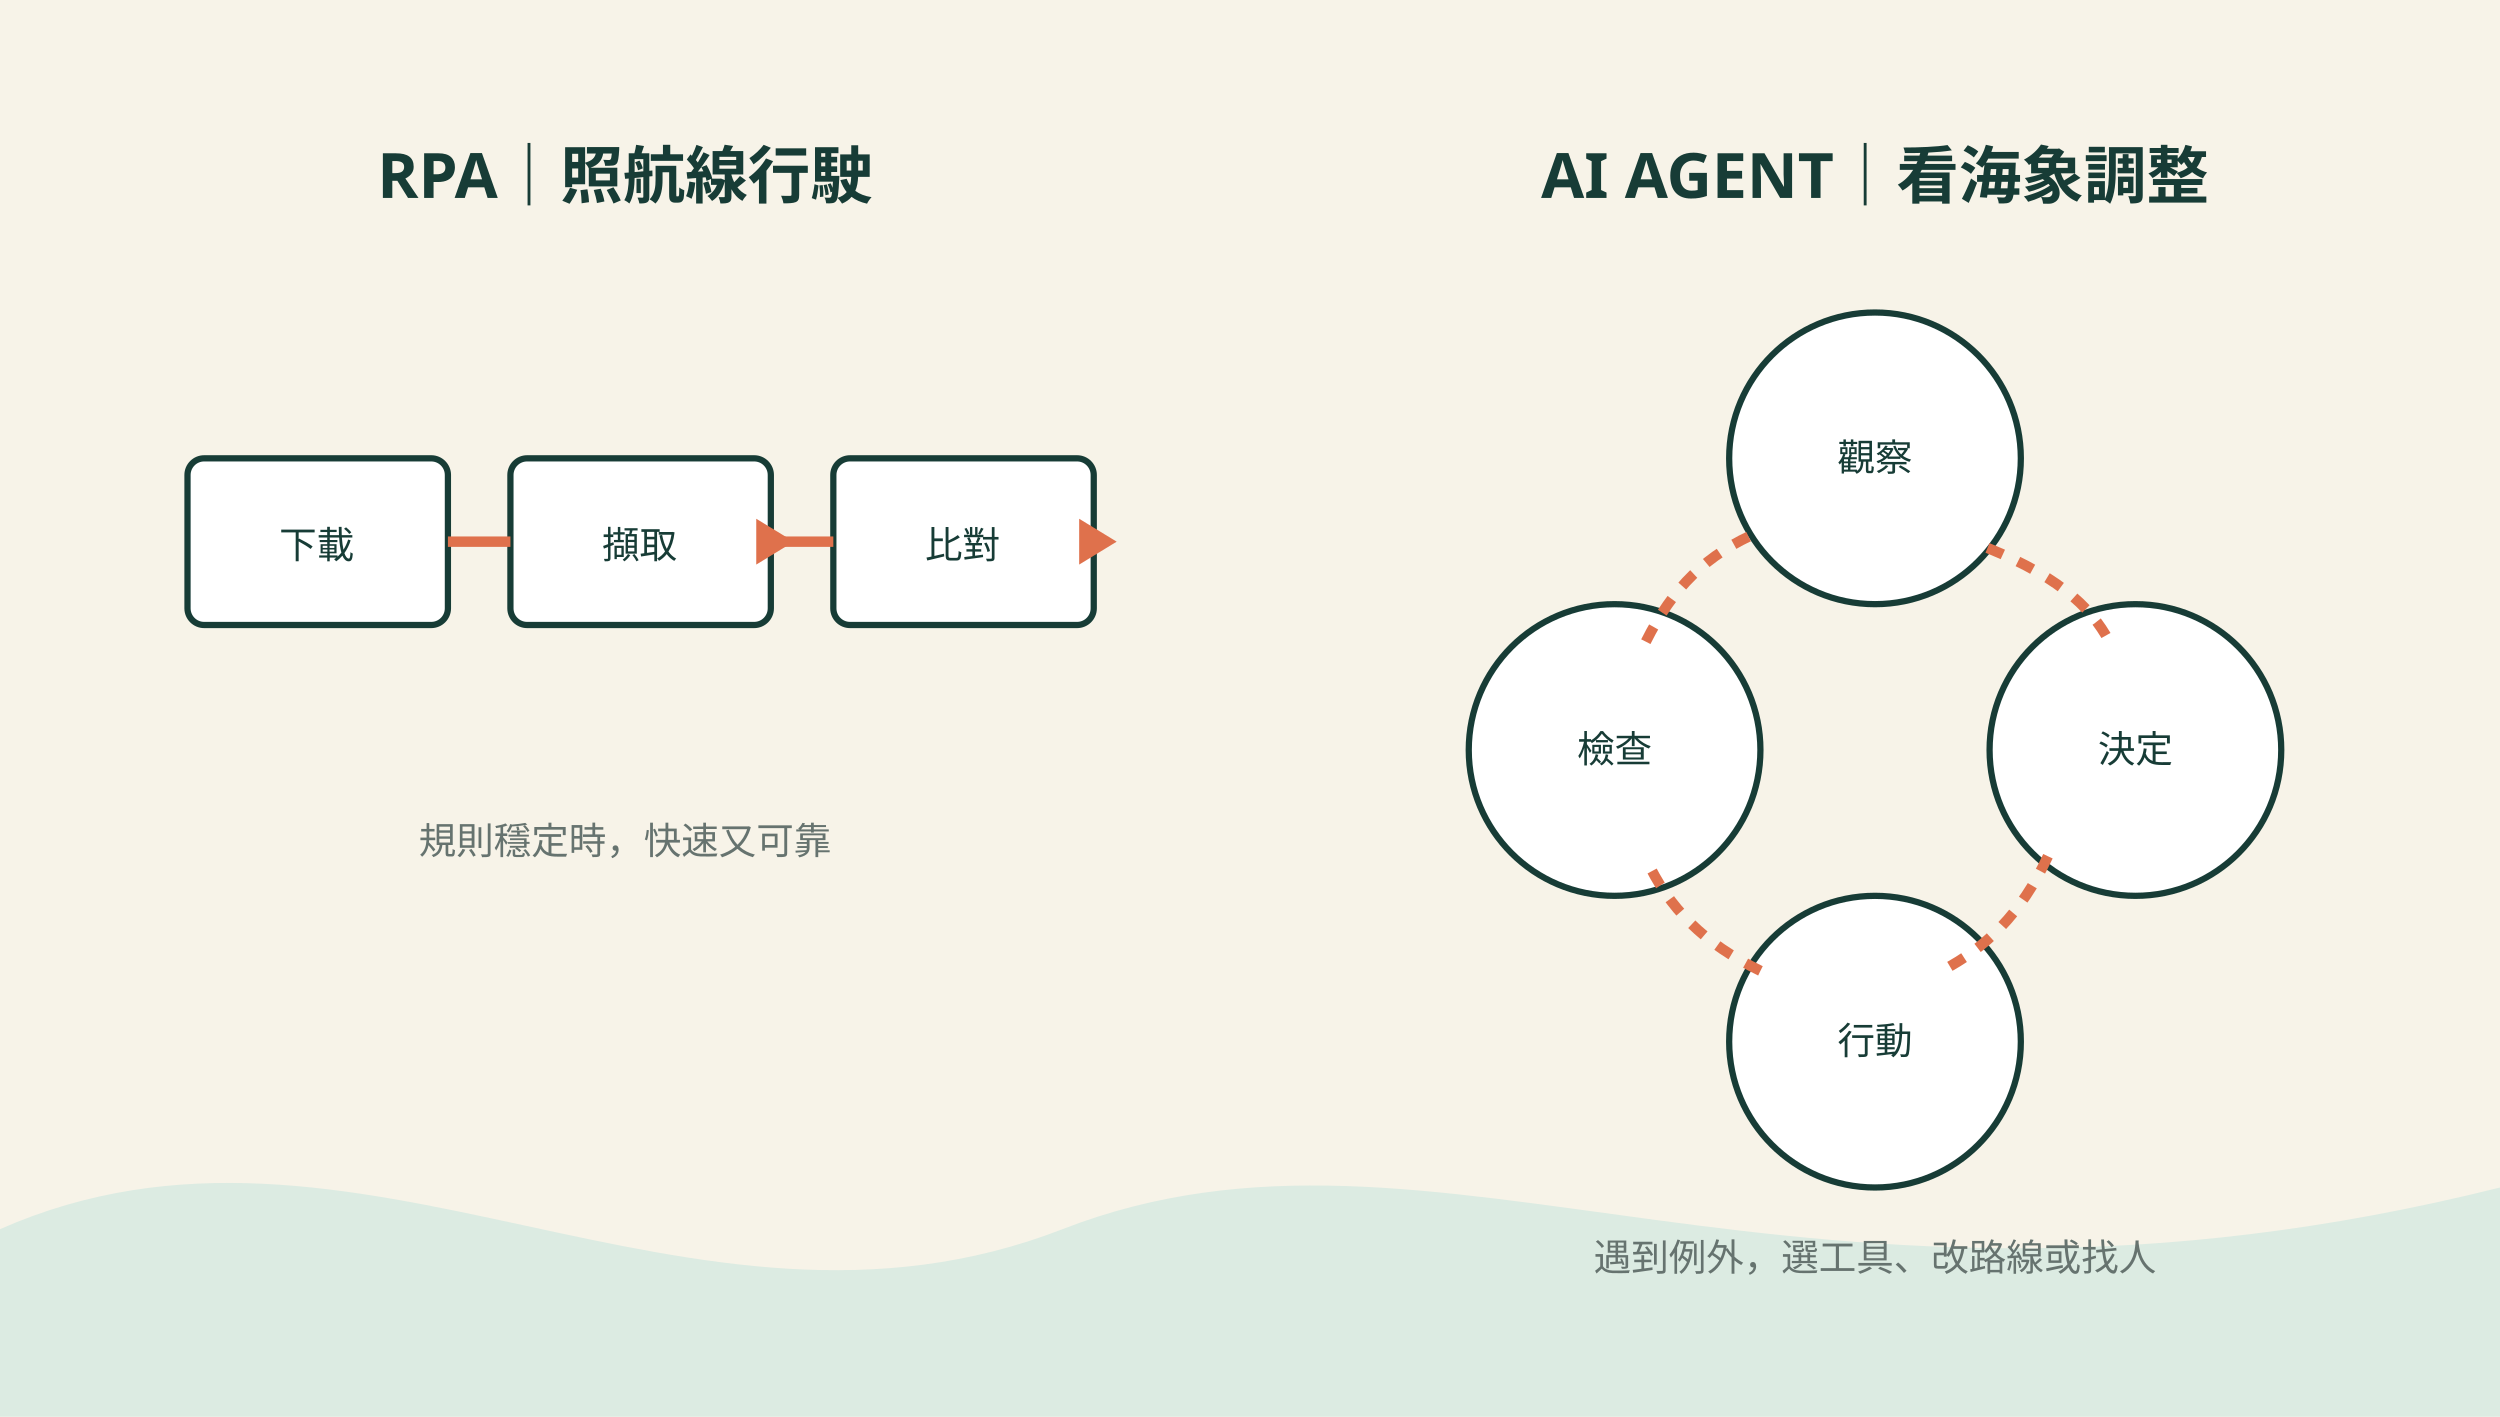
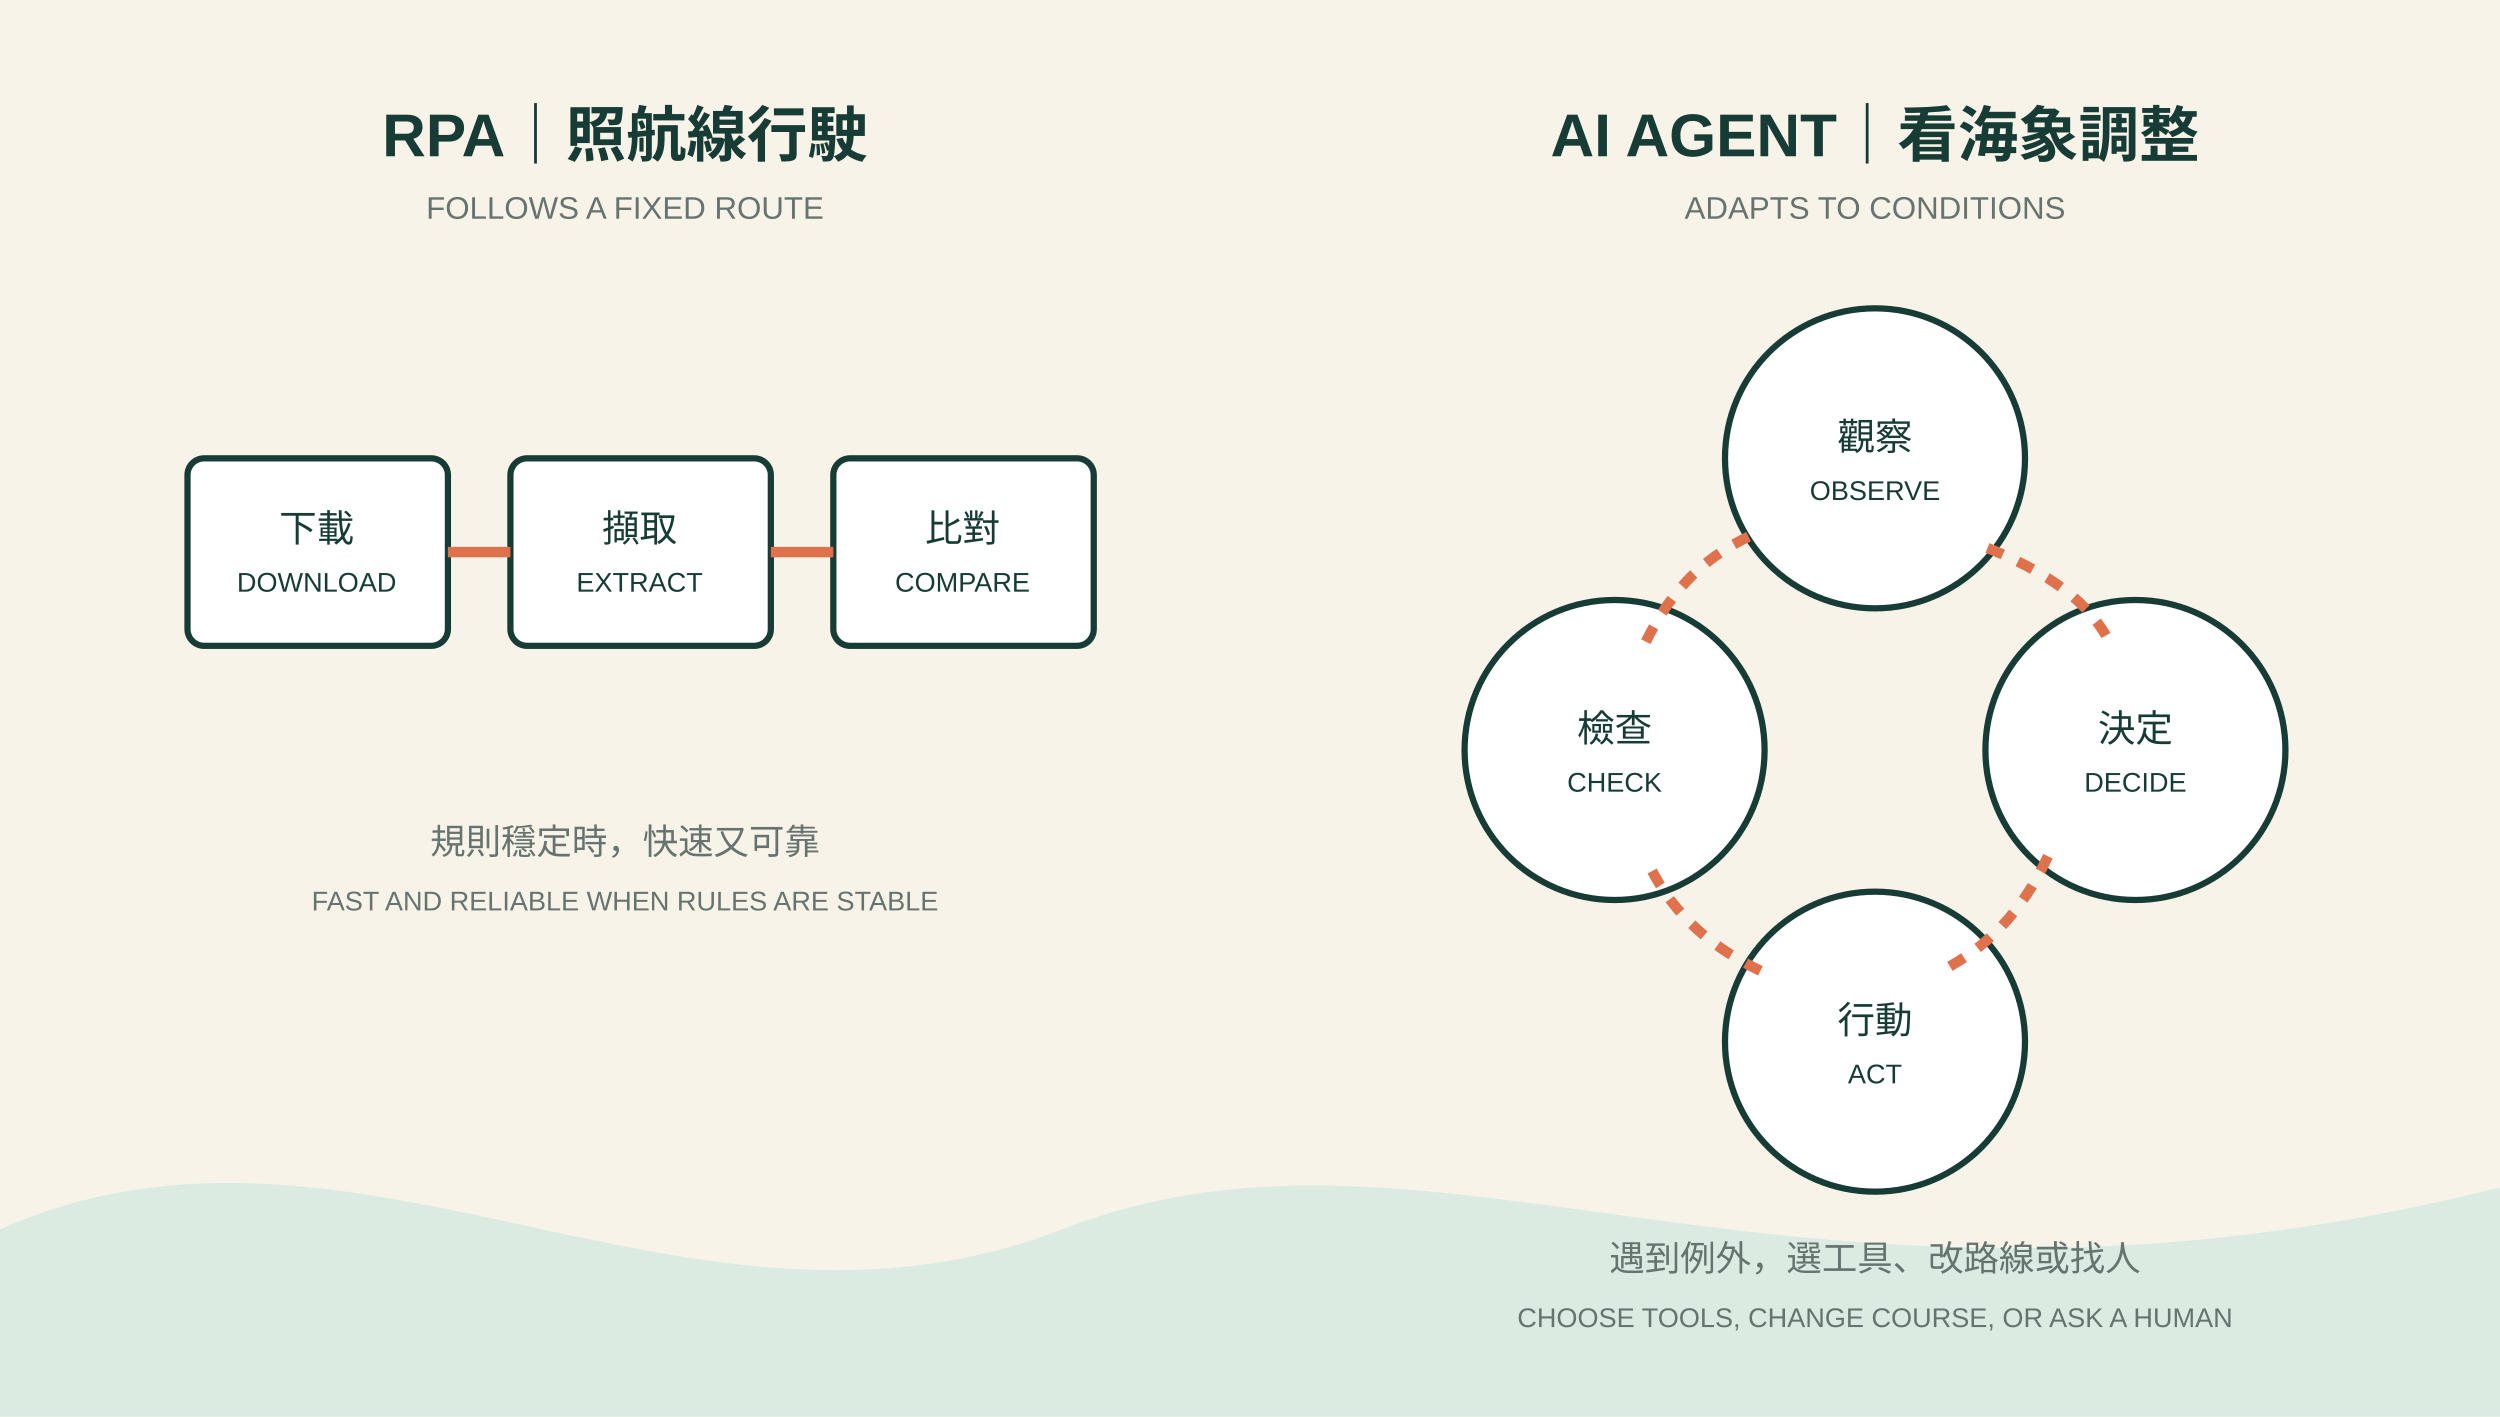
<svg xmlns="http://www.w3.org/2000/svg" viewBox="0 0 1200 680" role="img" aria-labelledby="title desc">
  <rect width="1200" height="680" fill="#f7f3e8" />
  <path d="M0 590c170-75 330 70 510 0s350 65 690-20v110H0z" fill="#dcebe2" />
-   <g font-family="Noto Sans TC,Microsoft JhengHei,sans-serif">
-     <text x="300" y="95" text-anchor="middle" fill="#173c36" font-size="30" font-weight="700">RPA｜照航線行駛</text>
-     <text x="900" y="95" text-anchor="middle" fill="#173c36" font-size="30" font-weight="700">AI AGENT｜看海象調整</text>
+   <g font-family="Arial,'Noto Sans TC',sans-serif">
+     <text x="300" y="75" text-anchor="middle" fill="#173c36" font-size="29" font-weight="700">RPA｜照航線行駛</text>
+     <text x="300" y="105" text-anchor="middle" fill="#66736f" font-size="15">FOLLOWS A FIXED ROUTE</text>
+     <text x="900" y="75" text-anchor="middle" fill="#173c36" font-size="29" font-weight="700">AI AGENT｜看海象調整</text>
+     <text x="900" y="105" text-anchor="middle" fill="#66736f" font-size="15">ADAPTS TO CONDITIONS</text>
    <g fill="#fff" stroke="#173c36" stroke-width="3">
-       <rect x="90" y="220" width="125" height="80" rx="8" />
-       <rect x="245" y="220" width="125" height="80" rx="8" />
-       <rect x="400" y="220" width="125" height="80" rx="8" />
+       <rect x="90" y="220" width="125" height="90" rx="8" />
+       <rect x="245" y="220" width="125" height="90" rx="8" />
+       <rect x="400" y="220" width="125" height="90" rx="8" />
    </g>
-     <g fill="#173c36" font-size="18" text-anchor="middle">
-       <text x="152" y="268">下載</text>
-       <text x="307" y="268">擷取</text>
-       <text x="462" y="268">比對</text>
+     <g fill="#173c36" text-anchor="middle">
+       <text x="152" y="260" font-size="18">下載</text>
+       <text x="152" y="284" font-size="13">DOWNLOAD</text>
+       <text x="307" y="260" font-size="18">擷取</text>
+       <text x="307" y="284" font-size="13">EXTRACT</text>
+       <text x="462" y="260" font-size="18">比對</text>
+       <text x="462" y="284" font-size="13">COMPARE</text>
    </g>
-     <path d="M215 260h30m125 0h30" stroke="#df714c" stroke-width="5" />
-     <path d="M518 249l18 11-18 11m-155-22 18 11-18 11" fill="#df714c" />
+     <path d="M215 265h30m125 0h30" stroke="#df714c" stroke-width="5" />
    <g fill="#fff" stroke="#173c36" stroke-width="3">
-       <circle cx="900" cy="220" r="70" />
-       <circle cx="1025" cy="360" r="70" />
-       <circle cx="900" cy="500" r="70" />
-       <circle cx="775" cy="360" r="70" />
+       <circle cx="900" cy="220" r="72" />
+       <circle cx="1025" cy="360" r="72" />
+       <circle cx="900" cy="500" r="72" />
+       <circle cx="775" cy="360" r="72" />
    </g>
-     <g fill="#173c36" font-size="18" text-anchor="middle">
-       <text x="900" y="226">觀察</text>
-       <text x="1025" y="366">決定</text>
-       <text x="900" y="506">行動</text>
-       <text x="775" y="366">檢查</text>
+     <g fill="#173c36" text-anchor="middle">
+       <text x="900" y="216" font-size="18">觀察</text>
+       <text x="900" y="240" font-size="13">OBSERVE</text>
+       <text x="1025" y="356" font-size="18">決定</text>
+       <text x="1025" y="380" font-size="13">DECIDE</text>
+       <text x="900" y="496" font-size="18">行動</text>
+       <text x="900" y="520" font-size="13">ACT</text>
+       <text x="775" y="356" font-size="18">檢查</text>
+       <text x="775" y="380" font-size="13">CHECK</text>
    </g>
    <path d="M954 263c37 15 52 31 60 48m-31 100c-13 28-30 44-51 55m-87 0c-27-13-44-30-55-54m0-104c13-26 29-42 55-53" fill="none" stroke="#df714c" stroke-width="5" stroke-dasharray="8 8" />
-     <text x="300" y="410" text-anchor="middle" fill="#66736f" font-size="18">規則穩定時，快速又可靠</text>
-     <text x="900" y="610" text-anchor="middle" fill="#66736f" font-size="18">遇到例外，選工具、改路線或找人</text>
+     <text x="300" y="410" text-anchor="middle" fill="#66736f" font-size="17">規則穩定時，快速又可靠</text>
+     <text x="300" y="437" text-anchor="middle" fill="#66736f" font-size="13">FAST AND RELIABLE WHEN RULES ARE STABLE</text>
+     <text x="900" y="610" text-anchor="middle" fill="#66736f" font-size="17">遇到例外，選工具、改路線或找人</text>
+     <text x="900" y="637" text-anchor="middle" fill="#66736f" font-size="13">CHOOSE TOOLS, CHANGE COURSE, OR ASK A HUMAN</text>
  </g>
</svg>
